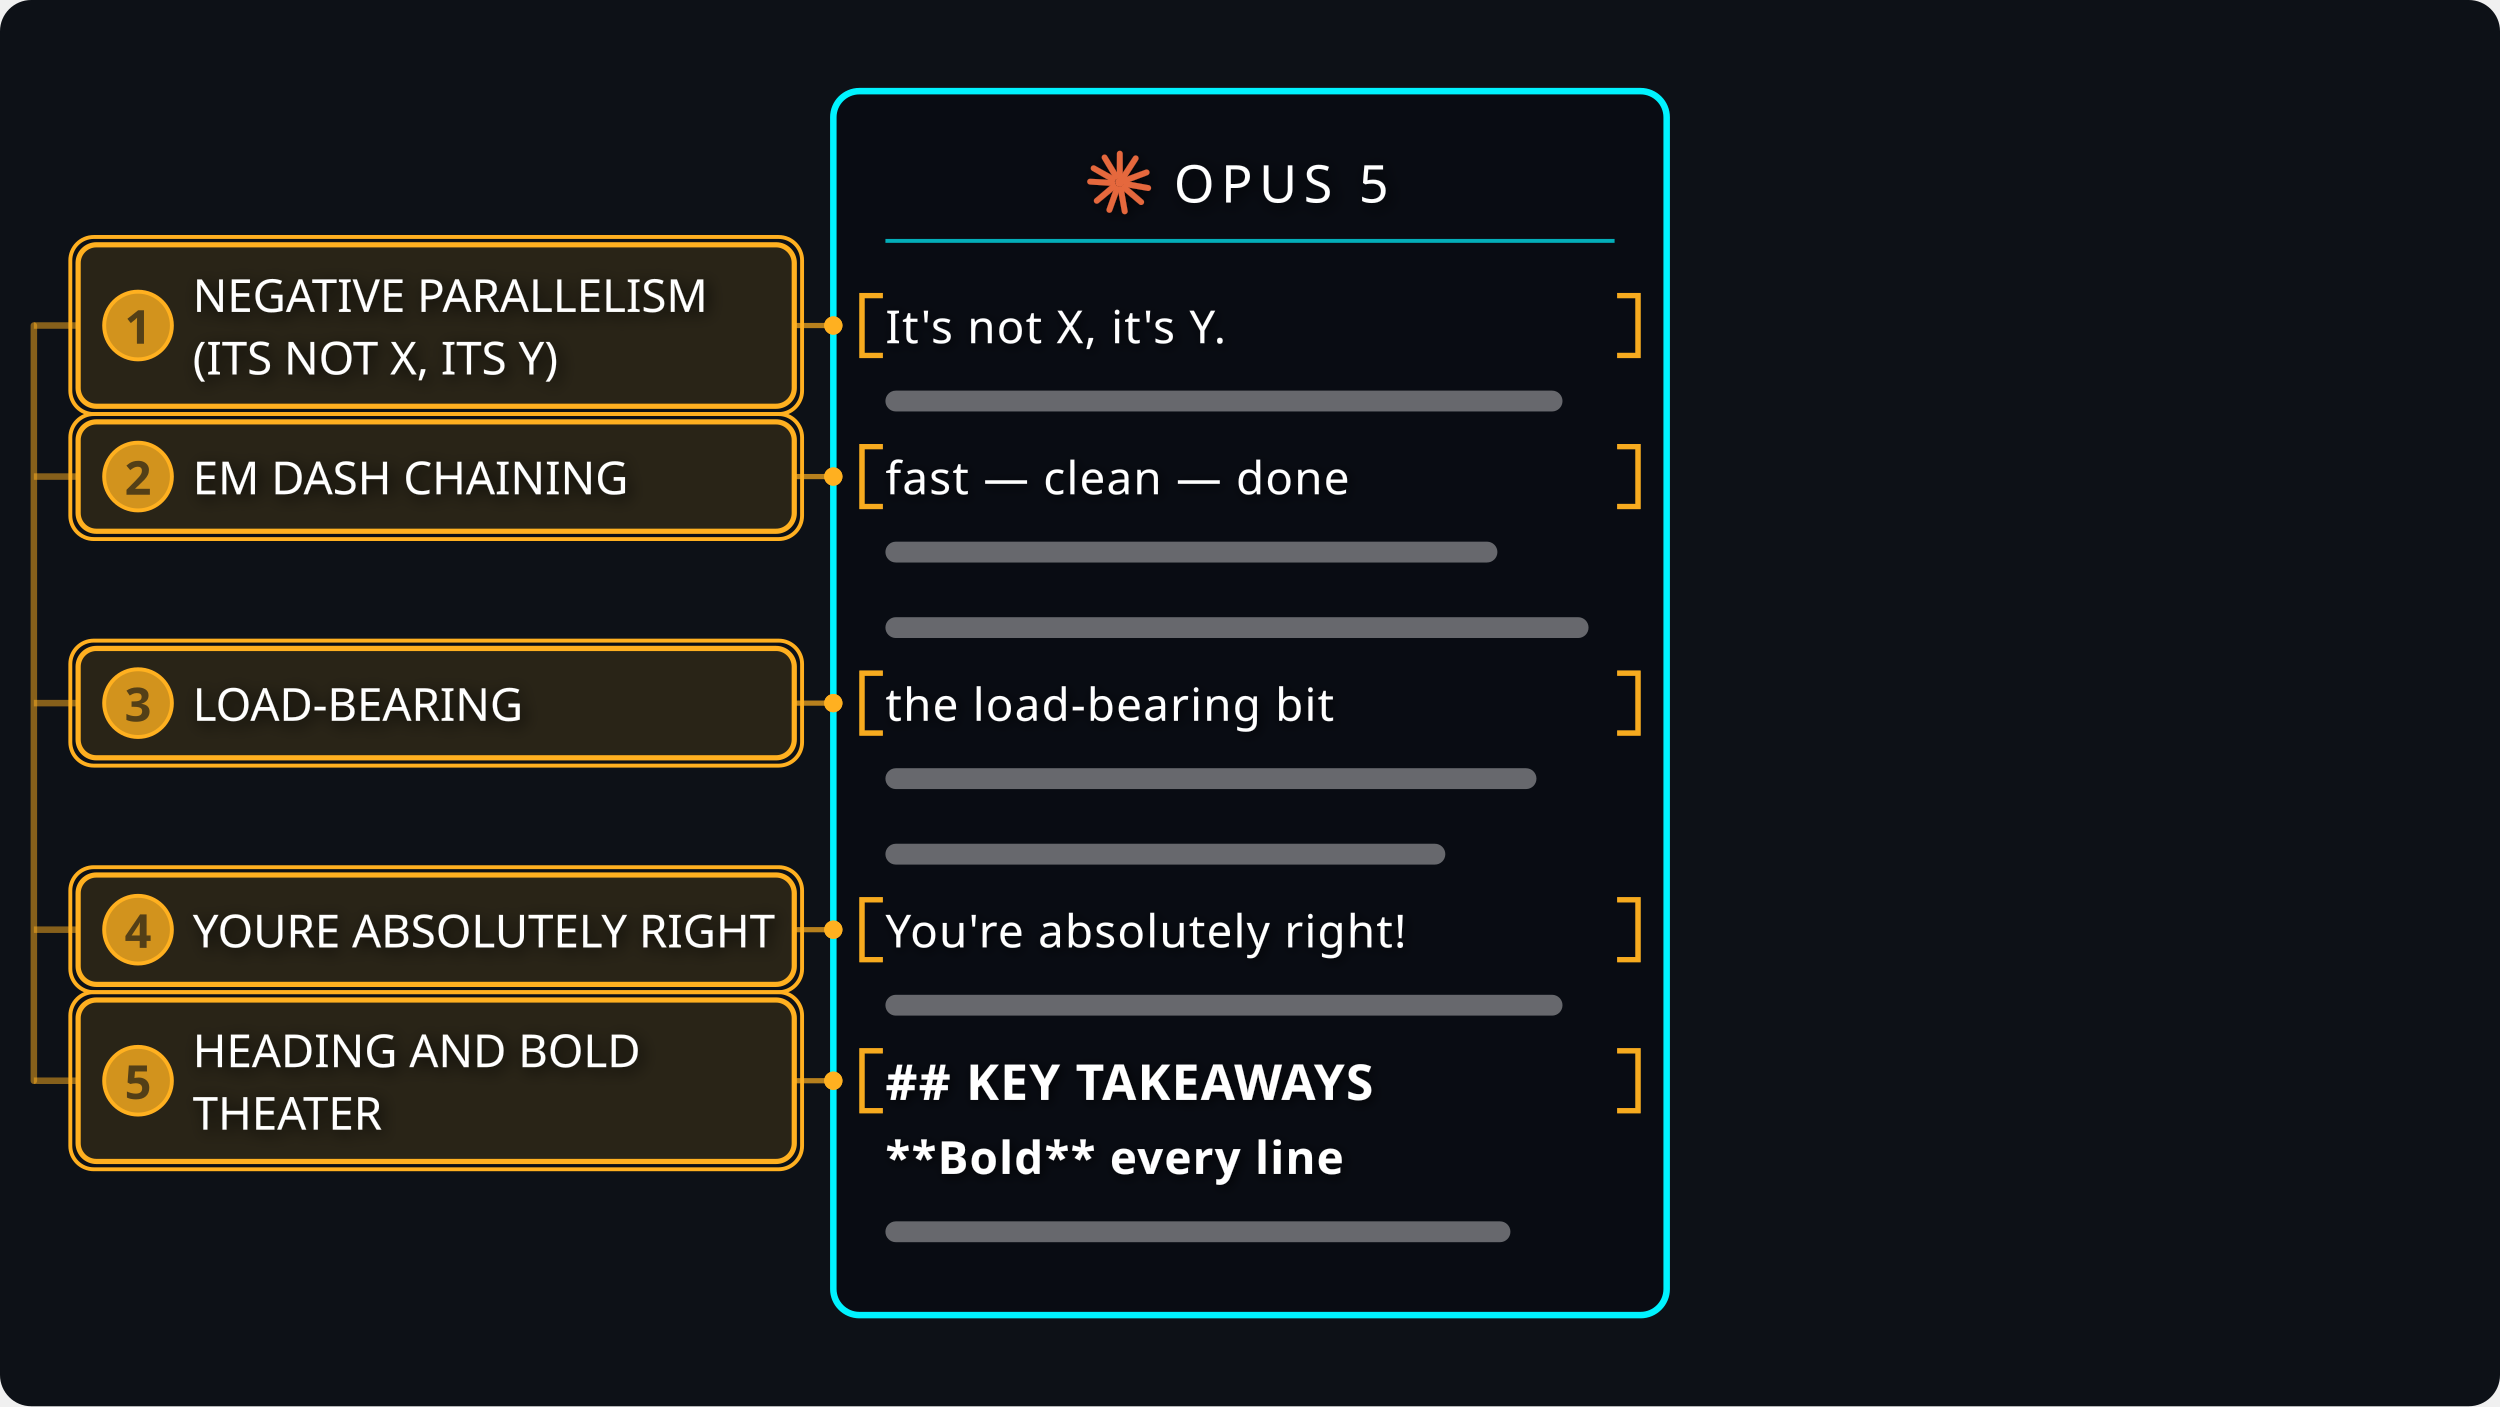
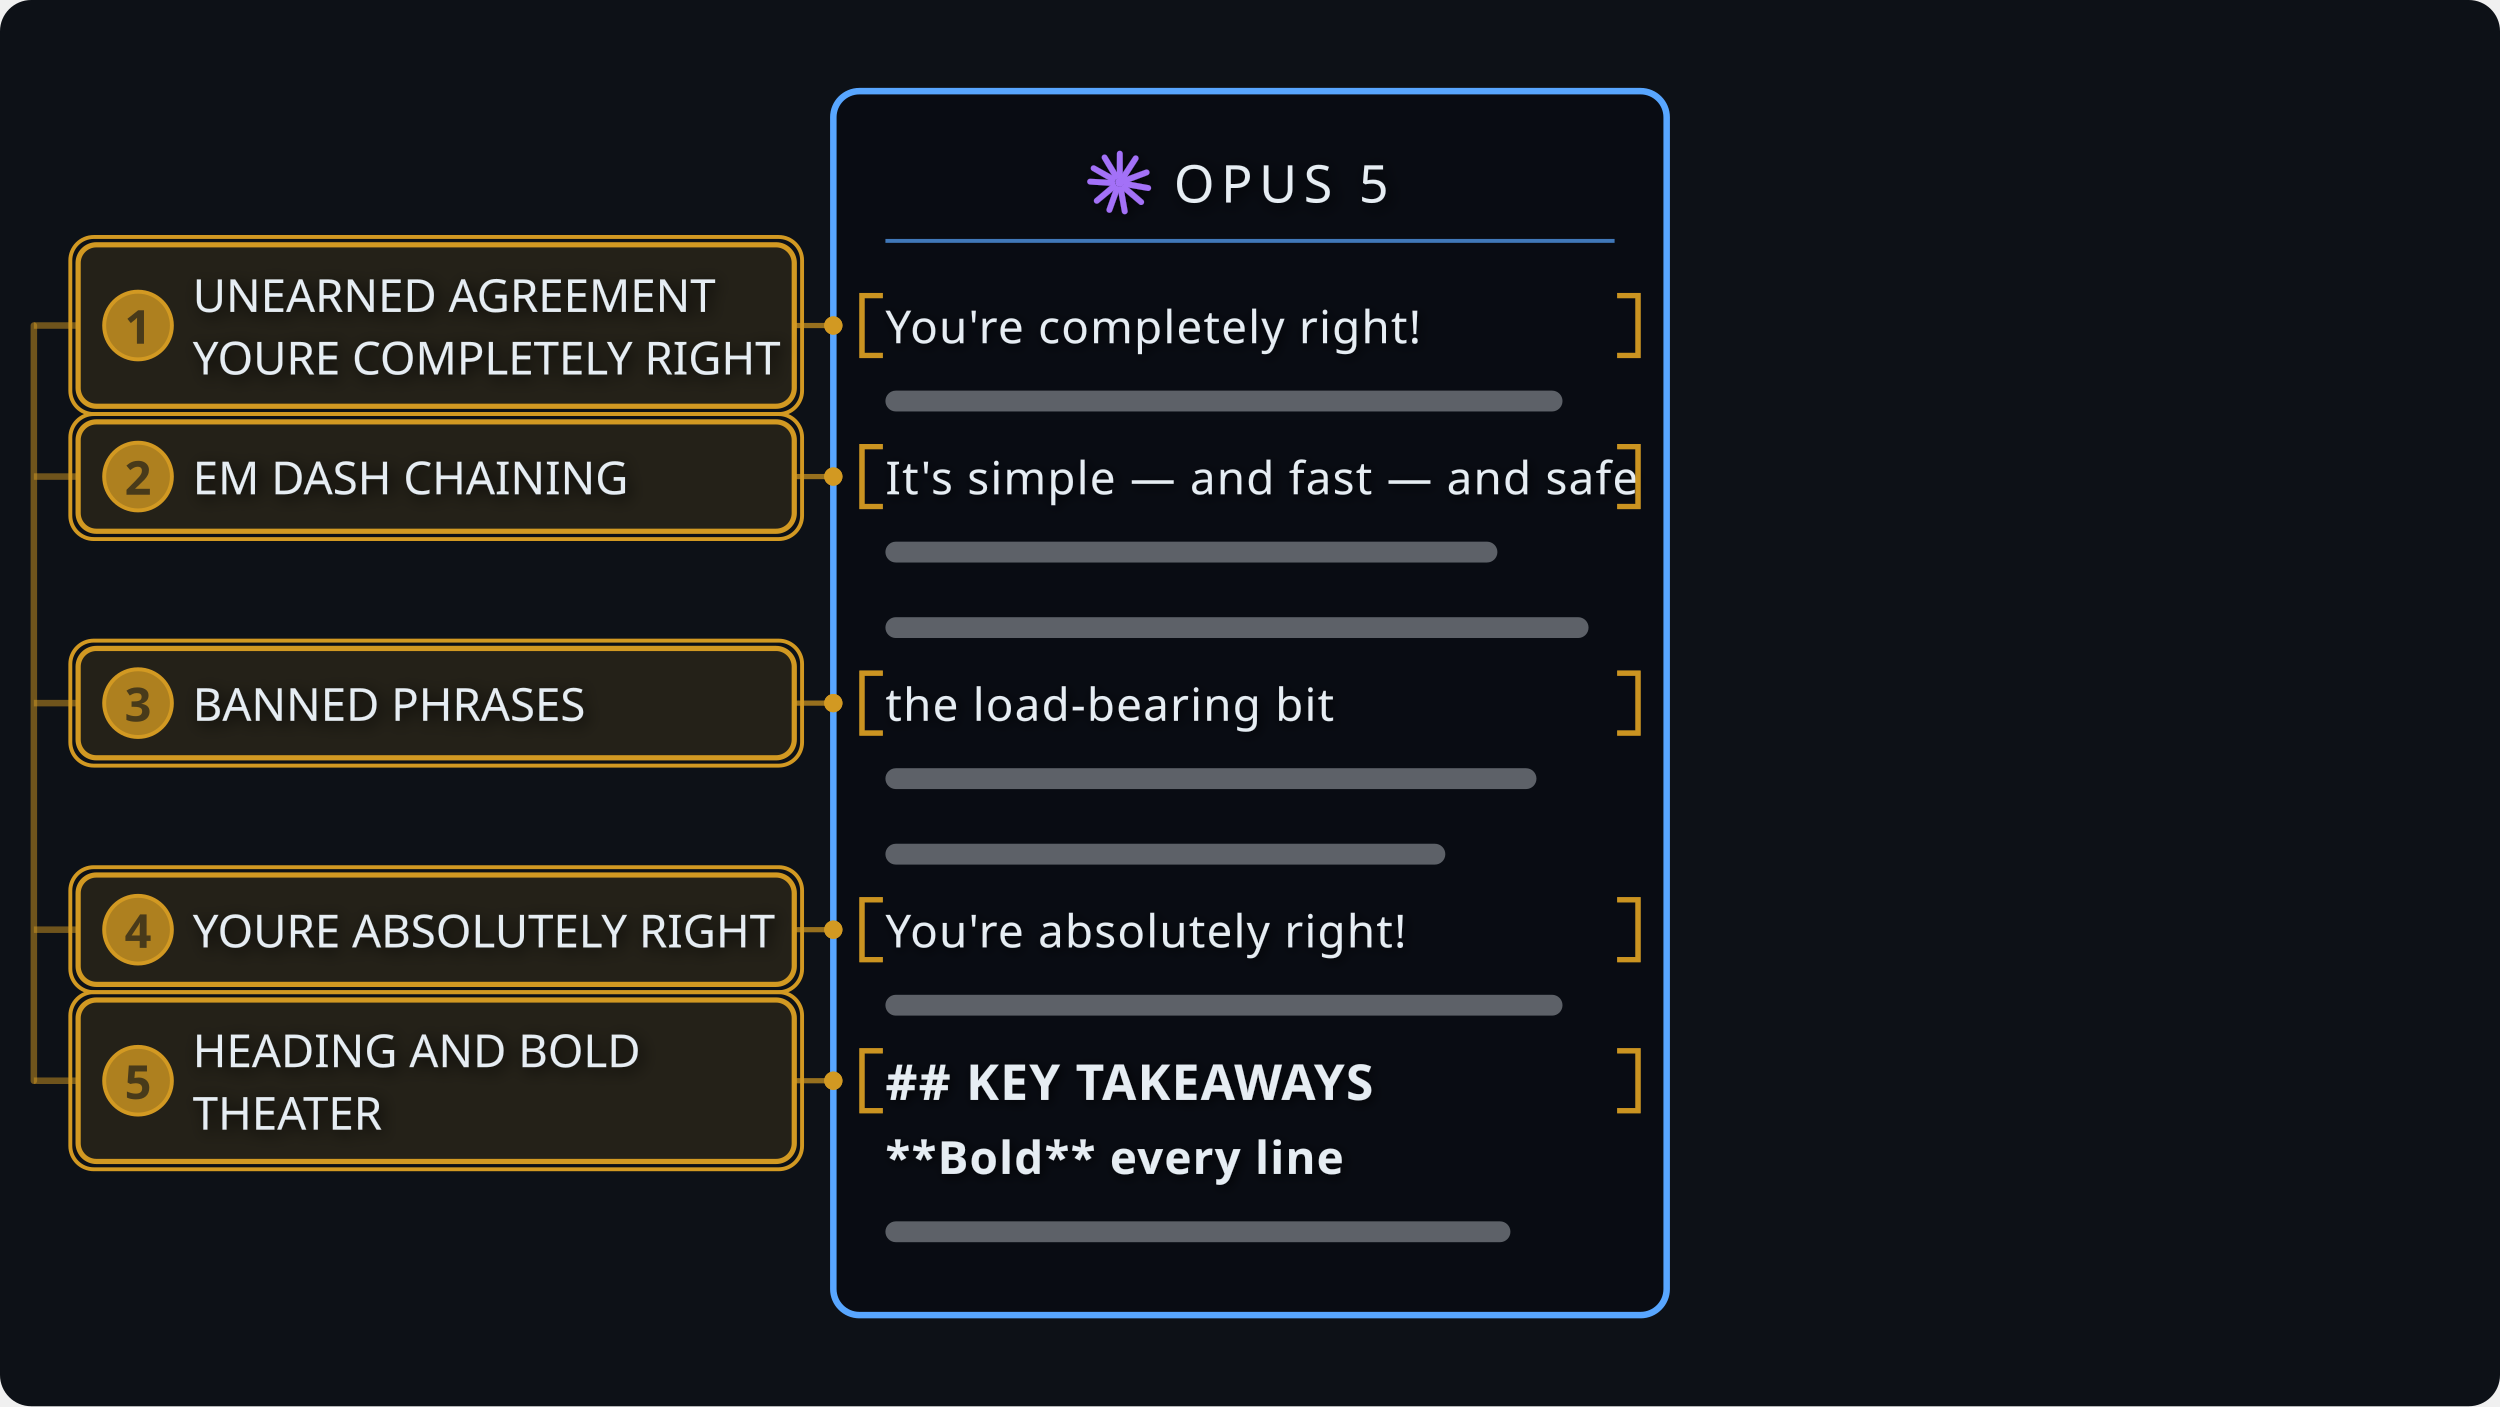
<svg xmlns="http://www.w3.org/2000/svg" viewBox="0 0 1920 1080" width="1920" height="1080">
  <style>
    .f { font-family:'Play','Trebuchet MS','Segoe UI',system-ui,sans-serif; }
    .sh { filter:drop-shadow(2px 2px 4px rgba(0,0,0,.8)); }
    .sh2 { filter:drop-shadow(3px 3px 6px rgba(0,0,0,.9)); }
    /* Looping build: one 14s cycle, every delay baked into keyframe offsets */
    @keyframes kcard { 0%,1.071% { opacity:0; animation-timing-function:cubic-bezier(.33,1,.68,1); } 7.143%,100% { opacity:1; } }

    /* body rows fade in, staggered 900+75k ms */
    @keyframes kb1 { 0%,6.429% { opacity:0; } 8.714%,100% { opacity:1; } }
    @keyframes kb2 { 0%,6.964% { opacity:0; } 9.25%,100% { opacity:1; } }
    @keyframes kb3 { 0%,7.5% { opacity:0; } 9.786%,100% { opacity:1; } }
    @keyframes kb4 { 0%,8.036% { opacity:0; } 10.321%,100% { opacity:1; } }
    @keyframes kb5 { 0%,8.571% { opacity:0; } 10.857%,100% { opacity:1; } }
    @keyframes kb6 { 0%,9.107% { opacity:0; } 11.393%,100% { opacity:1; } }
    @keyframes kb7 { 0%,9.643% { opacity:0; } 11.929%,100% { opacity:1; } }
    @keyframes kb8 { 0%,10.179% { opacity:0; } 12.464%,100% { opacity:1; } }
    @keyframes kb9 { 0%,10.714% { opacity:0; } 13%,100% { opacity:1; } }
    @keyframes kb10 { 0%,11.25% { opacity:0; } 13.536%,100% { opacity:1; } }
    @keyframes kb11 { 0%,11.786% { opacity:0; } 14.071%,100% { opacity:1; } }
    @keyframes kb12 { 0%,12.321% { opacity:0; } 14.607%,100% { opacity:1; } }
    @keyframes kb13 { 0%,12.857% { opacity:0; } 15.143%,100% { opacity:1; } }

    /* tic lines turn amber at each pin */
-     @keyframes ka1 { 0%,19% { fill:#ffffff; } 21.143%,100% { fill:#FFB020; } }
-     @keyframes ka2 { 0%,25.786% { fill:#ffffff; } 27.929%,100% { fill:#FFB020; } }
-     @keyframes ka3 { 0%,32.571% { fill:#ffffff; } 34.714%,100% { fill:#FFB020; } }
-     @keyframes ka4 { 0%,39.357% { fill:#ffffff; } 41.5%,100% { fill:#FFB020; } }
-     @keyframes ka5 { 0%,46.143% { fill:#ffffff; } 48.286%,100% { fill:#FFB020; } }
+     @keyframes ka1 { 0%,19% { fill:#e6edf3; } 21.143%,100% { fill:#d29922; } }
+     @keyframes ka2 { 0%,25.786% { fill:#e6edf3; } 27.929%,100% { fill:#d29922; } }
+     @keyframes ka3 { 0%,32.571% { fill:#e6edf3; } 34.714%,100% { fill:#d29922; } }
+     @keyframes ka4 { 0%,39.357% { fill:#e6edf3; } 41.5%,100% { fill:#d29922; } }
+     @keyframes ka5 { 0%,46.143% { fill:#e6edf3; } 48.286%,100% { fill:#d29922; } }

    /* rank rail grows stepwise; stubs fade with each tag */
    @keyframes krail { 0%,23.929% { transform:scaleY(.001); } 24.643%,30.714% { transform:scaleY(.2); } 31.429%,37.5% { transform:scaleY(.5); } 38.214%,44.286% { transform:scaleY(.8); } 45%,100% { transform:scaleY(1); } }
    @keyframes ks1 { 0%,17.143% { opacity:0; } 19%,100% { opacity:1; } }
    @keyframes ks2 { 0%,23.929% { opacity:0; } 25.786%,100% { opacity:1; } }
    @keyframes ks3 { 0%,30.714% { opacity:0; } 32.571%,100% { opacity:1; } }
    @keyframes ks4 { 0%,37.5% { opacity:0; } 39.357%,100% { opacity:1; } }
    @keyframes ks5 { 0%,44.286% { opacity:0; } 46.143%,100% { opacity:1; } }

    /* tags slide in from the rail */
    @keyframes kx1 { 0%,17.143% { transform:translateX(-26px); animation-timing-function:cubic-bezier(.33,1,.68,1); } 21.429%,100% { transform:translateX(0); } }
    @keyframes kx2 { 0%,23.929% { transform:translateX(-26px); animation-timing-function:cubic-bezier(.33,1,.68,1); } 28.214%,100% { transform:translateX(0); } }
    @keyframes kx3 { 0%,30.714% { transform:translateX(-26px); animation-timing-function:cubic-bezier(.33,1,.68,1); } 35%,100% { transform:translateX(0); } }
    @keyframes kx4 { 0%,37.5% { transform:translateX(-26px); animation-timing-function:cubic-bezier(.33,1,.68,1); } 41.786%,100% { transform:translateX(0); } }
    @keyframes kx5 { 0%,44.286% { transform:translateX(-26px); animation-timing-function:cubic-bezier(.33,1,.68,1); } 48.571%,100% { transform:translateX(0); } }

    /* connector edges grow to the pinned line, end dots land */
    @keyframes ke1 { 0%,19% { transform:scaleX(.001); animation-timing-function:cubic-bezier(.33,1,.68,1); } 21.143%,100% { transform:scaleX(1); } }
    @keyframes ke2 { 0%,25.786% { transform:scaleX(.001); animation-timing-function:cubic-bezier(.33,1,.68,1); } 27.929%,100% { transform:scaleX(1); } }
    @keyframes ke3 { 0%,32.571% { transform:scaleX(.001); animation-timing-function:cubic-bezier(.33,1,.68,1); } 34.714%,100% { transform:scaleX(1); } }
    @keyframes ke4 { 0%,39.357% { transform:scaleX(.001); animation-timing-function:cubic-bezier(.33,1,.68,1); } 41.5%,100% { transform:scaleX(1); } }
    @keyframes ke5 { 0%,46.143% { transform:scaleX(.001); animation-timing-function:cubic-bezier(.33,1,.68,1); } 48.286%,100% { transform:scaleX(1); } }
    @keyframes kf1 { 0%,19% { opacity:0; } 19.714%,100% { opacity:1; } }
    @keyframes kf2 { 0%,25.786% { opacity:0; } 26.5%,100% { opacity:1; } }
    @keyframes kf3 { 0%,32.571% { opacity:0; } 33.286%,100% { opacity:1; } }
    @keyframes kf4 { 0%,39.357% { opacity:0; } 40.071%,100% { opacity:1; } }
    @keyframes kf5 { 0%,46.143% { opacity:0; } 46.857%,100% { opacity:1; } }
    @keyframes kd1 { 0%,21% { opacity:0; } 21.857%,100% { opacity:.85; } }
    @keyframes kd2 { 0%,27.786% { opacity:0; } 28.643%,100% { opacity:.85; } }
    @keyframes kd3 { 0%,34.571% { opacity:0; } 35.429%,100% { opacity:.85; } }
    @keyframes kd4 { 0%,41.357% { opacity:0; } 42.214%,100% { opacity:.85; } }
    @keyframes kd5 { 0%,48.143% { opacity:0; } 49%,100% { opacity:.85; } }

    /* brackets around pinned lines */
    @keyframes kbr1 { 0%,19% { opacity:0; } 21.143%,100% { opacity:1; } }
    @keyframes kbr2 { 0%,25.786% { opacity:0; } 27.929%,100% { opacity:1; } }
    @keyframes kbr3 { 0%,32.571% { opacity:0; } 34.714%,100% { opacity:1; } }
    @keyframes kbr4 { 0%,39.357% { opacity:0; } 41.5%,100% { opacity:1; } }
    @keyframes kbr5 { 0%,46.143% { opacity:0; } 48.286%,100% { opacity:1; } }

    /* end-state pulses travel down the ranks: two pulses per cycle, then restart */
    @keyframes kA1 { 0%,50% { opacity:0; animation-timing-function:ease-in-out; } 58.571% { opacity:.4; animation-timing-function:ease-in-out; } 67.143% { opacity:0; animation-timing-function:ease-in-out; } 75.714% { opacity:.4; animation-timing-function:ease-in-out; } 84.286%,100% { opacity:0; } }
    @keyframes kA2 { 0%,53.086% { opacity:0; animation-timing-function:ease-in-out; } 61.657% { opacity:.4; animation-timing-function:ease-in-out; } 70.229% { opacity:0; animation-timing-function:ease-in-out; } 78.8% { opacity:.4; animation-timing-function:ease-in-out; } 87.371%,100% { opacity:0; } }
    @keyframes kA3 { 0%,56.171% { opacity:0; animation-timing-function:ease-in-out; } 64.743% { opacity:.4; animation-timing-function:ease-in-out; } 73.314% { opacity:0; animation-timing-function:ease-in-out; } 81.886% { opacity:.4; animation-timing-function:ease-in-out; } 90.457%,100% { opacity:0; } }
    @keyframes kA4 { 0%,59.257% { opacity:0; animation-timing-function:ease-in-out; } 67.829% { opacity:.4; animation-timing-function:ease-in-out; } 76.4% { opacity:0; animation-timing-function:ease-in-out; } 84.971% { opacity:.4; animation-timing-function:ease-in-out; } 93.543%,100% { opacity:0; } }
    @keyframes kA5 { 0%,62.343% { opacity:0; animation-timing-function:ease-in-out; } 70.914% { opacity:.4; animation-timing-function:ease-in-out; } 79.486% { opacity:0; animation-timing-function:ease-in-out; } 88.057% { opacity:.4; animation-timing-function:ease-in-out; } 96.629%,100% { opacity:0; } }
    @keyframes kB1 { 0%,50% { opacity:0; animation-timing-function:ease-in-out; } 58.571% { opacity:1; animation-timing-function:ease-in-out; } 67.143% { opacity:0; animation-timing-function:ease-in-out; } 75.714% { opacity:1; animation-timing-function:ease-in-out; } 84.286%,100% { opacity:0; } }
    @keyframes kB2 { 0%,53.086% { opacity:0; animation-timing-function:ease-in-out; } 61.657% { opacity:1; animation-timing-function:ease-in-out; } 70.229% { opacity:0; animation-timing-function:ease-in-out; } 78.8% { opacity:1; animation-timing-function:ease-in-out; } 87.371%,100% { opacity:0; } }
    @keyframes kB3 { 0%,56.171% { opacity:0; animation-timing-function:ease-in-out; } 64.743% { opacity:1; animation-timing-function:ease-in-out; } 73.314% { opacity:0; animation-timing-function:ease-in-out; } 81.886% { opacity:1; animation-timing-function:ease-in-out; } 90.457%,100% { opacity:0; } }
    @keyframes kB4 { 0%,59.257% { opacity:0; animation-timing-function:ease-in-out; } 67.829% { opacity:1; animation-timing-function:ease-in-out; } 76.4% { opacity:0; animation-timing-function:ease-in-out; } 84.971% { opacity:1; animation-timing-function:ease-in-out; } 93.543%,100% { opacity:0; } }
    @keyframes kB5 { 0%,62.343% { opacity:0; animation-timing-function:ease-in-out; } 70.914% { opacity:1; animation-timing-function:ease-in-out; } 79.486% { opacity:0; animation-timing-function:ease-in-out; } 88.057% { opacity:1; animation-timing-function:ease-in-out; } 96.629%,100% { opacity:0; } }
    @keyframes kC1 { 0%,50% { opacity:0; animation-timing-function:ease-in-out; } 58.571% { opacity:.5; animation-timing-function:ease-in-out; } 67.143% { opacity:0; animation-timing-function:ease-in-out; } 75.714% { opacity:.5; animation-timing-function:ease-in-out; } 84.286%,100% { opacity:0; } }
    @keyframes kC2 { 0%,53.086% { opacity:0; animation-timing-function:ease-in-out; } 61.657% { opacity:.5; animation-timing-function:ease-in-out; } 70.229% { opacity:0; animation-timing-function:ease-in-out; } 78.8% { opacity:.5; animation-timing-function:ease-in-out; } 87.371%,100% { opacity:0; } }
    @keyframes kC3 { 0%,56.171% { opacity:0; animation-timing-function:ease-in-out; } 64.743% { opacity:.5; animation-timing-function:ease-in-out; } 73.314% { opacity:0; animation-timing-function:ease-in-out; } 81.886% { opacity:.5; animation-timing-function:ease-in-out; } 90.457%,100% { opacity:0; } }
    @keyframes kC4 { 0%,59.257% { opacity:0; animation-timing-function:ease-in-out; } 67.829% { opacity:.5; animation-timing-function:ease-in-out; } 76.4% { opacity:0; animation-timing-function:ease-in-out; } 84.971% { opacity:.5; animation-timing-function:ease-in-out; } 93.543%,100% { opacity:0; } }
    @keyframes kC5 { 0%,62.343% { opacity:0; animation-timing-function:ease-in-out; } 70.914% { opacity:.5; animation-timing-function:ease-in-out; } 79.486% { opacity:0; animation-timing-function:ease-in-out; } 88.057% { opacity:.5; animation-timing-function:ease-in-out; } 96.629%,100% { opacity:0; } }
    @keyframes kD1 { 0%,50% { opacity:0; animation-timing-function:ease-in-out; } 58.571% { opacity:.15; animation-timing-function:ease-in-out; } 67.143% { opacity:0; animation-timing-function:ease-in-out; } 75.714% { opacity:.15; animation-timing-function:ease-in-out; } 84.286%,100% { opacity:0; } }
    @keyframes kD2 { 0%,53.086% { opacity:0; animation-timing-function:ease-in-out; } 61.657% { opacity:.15; animation-timing-function:ease-in-out; } 70.229% { opacity:0; animation-timing-function:ease-in-out; } 78.8% { opacity:.15; animation-timing-function:ease-in-out; } 87.371%,100% { opacity:0; } }
    @keyframes kD3 { 0%,56.171% { opacity:0; animation-timing-function:ease-in-out; } 64.743% { opacity:.15; animation-timing-function:ease-in-out; } 73.314% { opacity:0; animation-timing-function:ease-in-out; } 81.886% { opacity:.15; animation-timing-function:ease-in-out; } 90.457%,100% { opacity:0; } }
    @keyframes kD4 { 0%,59.257% { opacity:0; animation-timing-function:ease-in-out; } 67.829% { opacity:.15; animation-timing-function:ease-in-out; } 76.4% { opacity:0; animation-timing-function:ease-in-out; } 84.971% { opacity:.15; animation-timing-function:ease-in-out; } 93.543%,100% { opacity:0; } }
    @keyframes kD5 { 0%,62.343% { opacity:0; animation-timing-function:ease-in-out; } 70.914% { opacity:.15; animation-timing-function:ease-in-out; } 79.486% { opacity:0; animation-timing-function:ease-in-out; } 88.057% { opacity:.15; animation-timing-function:ease-in-out; } 96.629%,100% { opacity:0; } }
  </style>
  <rect width="1920" height="1080" rx="24" fill="#0d1117" />
  <g style="animation:kcard 14s linear infinite">
-     <rect x="640" y="70" width="640" height="940" rx="20" fill="rgba(8,12,18,0.80)" stroke="#00F3FF" stroke-width="5" />
-     <line x1="680" y1="185" x2="1240" y2="185" stroke="rgba(0,243,255,0.7)" stroke-width="3" />
-     <g stroke="#E5683C" stroke-width="4.5" stroke-linecap="round" class="sh">
+     <rect x="640" y="70" width="640" height="940" rx="20" fill="rgba(8,12,18,0.80)" stroke="#58a6ff" stroke-width="5" />
+     <line x1="680" y1="185" x2="1240" y2="185" stroke="rgba(88,166,255,0.7)" stroke-width="3" />
+     <g stroke="#a371f7" stroke-width="4.5" stroke-linecap="round" class="sh">
      <line x1="860" y1="135" x2="860" y2="118" />
      <line x1="862.9" y1="135.9" x2="872.2" y2="121.6" />
      <line x1="864.7" y1="138.4" x2="880.6" y2="132.4" />
      <line x1="864.9" y1="141.4" x2="881.8" y2="144.4" />
      <line x1="863.4" y1="144.1" x2="876.4" y2="155.2" />
      <line x1="860.8" y1="145.4" x2="863.8" y2="162.3" />
      <line x1="857.8" y1="145.1" x2="852" y2="161.2" />
      <line x1="855.4" y1="143.2" x2="842.3" y2="154.2" />
      <line x1="854.2" y1="140.5" x2="837.2" y2="139.5" />
      <line x1="854.7" y1="137.6" x2="839.9" y2="129.2" />
      <line x1="857.1" y1="135.5" x2="848.3" y2="120.9" />
-       <circle cx="860" cy="140" r="3.5" fill="#E5683C" stroke="none" />
-     </g>
-     <text x="984" y="140" class="f sh2" font-size="40" letter-spacing="5" fill="#FFFFFF" text-anchor="middle" dominant-baseline="central">OPUS 5</text>
-   </g>
-   <text x="680" y="250" class="f sh" font-size="35" letter-spacing="1" fill="#ffffff" dominant-baseline="central" style="animation:kb1 14s linear infinite,ka1 14s linear infinite">It's not X, it's Y.</text>
-   <rect x="680" y="300" width="520" height="16" rx="8" fill="rgba(255,255,255,0.38)" style="animation:kb2 14s linear infinite" />
-   <text x="680" y="366" class="f sh" font-size="35" letter-spacing="1" fill="#ffffff" dominant-baseline="central" style="animation:kb3 14s linear infinite,ka2 14s linear infinite">fast — clean — done</text>
-   <rect x="680" y="416" width="470" height="16" rx="8" fill="rgba(255,255,255,0.38)" style="animation:kb4 14s linear infinite" />
-   <rect x="680" y="474" width="540" height="16" rx="8" fill="rgba(255,255,255,0.38)" style="animation:kb5 14s linear infinite" />
-   <text x="680" y="540" class="f sh" font-size="35" letter-spacing="1" fill="#ffffff" dominant-baseline="central" style="animation:kb6 14s linear infinite,ka3 14s linear infinite">the load-bearing bit</text>
-   <rect x="680" y="590" width="500" height="16" rx="8" fill="rgba(255,255,255,0.38)" style="animation:kb7 14s linear infinite" />
-   <rect x="680" y="648" width="430" height="16" rx="8" fill="rgba(255,255,255,0.38)" style="animation:kb8 14s linear infinite" />
-   <text x="680" y="714" class="f sh" font-size="35" letter-spacing="1" fill="#ffffff" dominant-baseline="central" style="animation:kb9 14s linear infinite,ka4 14s linear infinite">You're absolutely right!</text>
-   <rect x="680" y="764" width="520" height="16" rx="8" fill="rgba(255,255,255,0.38)" style="animation:kb10 14s linear infinite" />
-   <text x="680" y="830" class="f sh" font-size="38" font-weight="700" letter-spacing="1" fill="#ffffff" dominant-baseline="central" style="animation:kb11 14s linear infinite,ka5 14s linear infinite">## KEY TAKEAWAYS</text>
-   <text x="680" y="888" class="f sh" font-size="35" font-weight="700" letter-spacing="1" fill="#ffffff" dominant-baseline="central" style="animation:kb12 14s linear infinite">**Bold** every line</text>
-   <rect x="680" y="938" width="480" height="16" rx="8" fill="rgba(255,255,255,0.38)" style="animation:kb13 14s linear infinite" />
-   <line x1="26" y1="250" x2="26" y2="830" stroke="rgba(255,176,32,0.5)" stroke-width="5" stroke-linecap="round" style="transform-box:fill-box;transform-origin:center top;animation:krail 14s linear infinite,ks1 14s linear infinite" />
-   <line x1="26" y1="250" x2="60" y2="250" stroke="rgba(255,176,32,0.5)" stroke-width="5" style="animation:ks1 14s linear infinite" />
-   <line x1="26" y1="366" x2="60" y2="366" stroke="rgba(255,176,32,0.5)" stroke-width="5" style="animation:ks2 14s linear infinite" />
-   <line x1="26" y1="540" x2="60" y2="540" stroke="rgba(255,176,32,0.5)" stroke-width="5" style="animation:ks3 14s linear infinite" />
-   <line x1="26" y1="714" x2="60" y2="714" stroke="rgba(255,176,32,0.5)" stroke-width="5" style="animation:ks4 14s linear infinite" />
-   <line x1="26" y1="830" x2="60" y2="830" stroke="rgba(255,176,32,0.5)" stroke-width="5" style="animation:ks5 14s linear infinite" />
-   <rect x="610" y="248" width="30" height="4" fill="rgba(255,176,32,0.7)" style="transform-box:fill-box;transform-origin:left center;animation:ke1 14s linear infinite,kf1 14s linear infinite" />
-   <rect x="610" y="364" width="30" height="4" fill="rgba(255,176,32,0.7)" style="transform-box:fill-box;transform-origin:left center;animation:ke2 14s linear infinite,kf2 14s linear infinite" />
-   <rect x="610" y="538" width="30" height="4" fill="rgba(255,176,32,0.7)" style="transform-box:fill-box;transform-origin:left center;animation:ke3 14s linear infinite,kf3 14s linear infinite" />
-   <rect x="610" y="712" width="30" height="4" fill="rgba(255,176,32,0.7)" style="transform-box:fill-box;transform-origin:left center;animation:ke4 14s linear infinite,kf4 14s linear infinite" />
-   <rect x="610" y="828" width="30" height="4" fill="rgba(255,176,32,0.7)" style="transform-box:fill-box;transform-origin:left center;animation:ke5 14s linear infinite,kf5 14s linear infinite" />
-   <circle cx="640" cy="250" r="7" fill="#FFB020" style="animation:kd1 14s linear infinite" />
-   <circle cx="640" cy="366" r="7" fill="#FFB020" style="animation:kd2 14s linear infinite" />
-   <circle cx="640" cy="540" r="7" fill="#FFB020" style="animation:kd3 14s linear infinite" />
-   <circle cx="640" cy="714" r="7" fill="#FFB020" style="animation:kd4 14s linear infinite" />
-   <circle cx="640" cy="830" r="7" fill="#FFB020" style="animation:kd5 14s linear infinite" />
-   <g fill="none" stroke="rgba(255,176,32,0.65)" stroke-width="4">
+       <circle cx="860" cy="140" r="3.5" fill="#a371f7" stroke="none" />
+     </g>
+     <text x="984" y="140" class="f sh2" font-size="40" letter-spacing="5" fill="#e6edf3" text-anchor="middle" dominant-baseline="central">OPUS 5</text>
+   </g>
+   <text x="680" y="250" class="f sh" font-size="35" letter-spacing="1" fill="#e6edf3" dominant-baseline="central" style="animation:kb1 14s linear infinite,ka1 14s linear infinite">You're completely right!</text>
+   <rect x="680" y="300" width="520" height="16" rx="8" fill="rgba(230,237,243,0.38)" style="animation:kb2 14s linear infinite" />
+   <text x="680" y="366" class="f sh" font-size="35" letter-spacing="1" fill="#e6edf3" dominant-baseline="central" style="animation:kb3 14s linear infinite,ka2 14s linear infinite">It's simple — and fast — and safe</text>
+   <rect x="680" y="416" width="470" height="16" rx="8" fill="rgba(230,237,243,0.38)" style="animation:kb4 14s linear infinite" />
+   <rect x="680" y="474" width="540" height="16" rx="8" fill="rgba(230,237,243,0.38)" style="animation:kb5 14s linear infinite" />
+   <text x="680" y="540" class="f sh" font-size="35" letter-spacing="1" fill="#e6edf3" dominant-baseline="central" style="animation:kb6 14s linear infinite,ka3 14s linear infinite">the load-bearing bit</text>
+   <rect x="680" y="590" width="500" height="16" rx="8" fill="rgba(230,237,243,0.38)" style="animation:kb7 14s linear infinite" />
+   <rect x="680" y="648" width="430" height="16" rx="8" fill="rgba(230,237,243,0.38)" style="animation:kb8 14s linear infinite" />
+   <text x="680" y="714" class="f sh" font-size="35" letter-spacing="1" fill="#e6edf3" dominant-baseline="central" style="animation:kb9 14s linear infinite,ka4 14s linear infinite">You're absolutely right!</text>
+   <rect x="680" y="764" width="520" height="16" rx="8" fill="rgba(230,237,243,0.38)" style="animation:kb10 14s linear infinite" />
+   <text x="680" y="830" class="f sh" font-size="38" font-weight="700" letter-spacing="1" fill="#e6edf3" dominant-baseline="central" style="animation:kb11 14s linear infinite,ka5 14s linear infinite">## KEY TAKEAWAYS</text>
+   <text x="680" y="888" class="f sh" font-size="35" font-weight="700" letter-spacing="1" fill="#e6edf3" dominant-baseline="central" style="animation:kb12 14s linear infinite">**Bold** every line</text>
+   <rect x="680" y="938" width="480" height="16" rx="8" fill="rgba(230,237,243,0.38)" style="animation:kb13 14s linear infinite" />
+   <line x1="26" y1="250" x2="26" y2="830" stroke="rgba(210,153,34,0.5)" stroke-width="5" stroke-linecap="round" style="transform-box:fill-box;transform-origin:center top;animation:krail 14s linear infinite,ks1 14s linear infinite" />
+   <line x1="26" y1="250" x2="60" y2="250" stroke="rgba(210,153,34,0.5)" stroke-width="5" style="animation:ks1 14s linear infinite" />
+   <line x1="26" y1="366" x2="60" y2="366" stroke="rgba(210,153,34,0.5)" stroke-width="5" style="animation:ks2 14s linear infinite" />
+   <line x1="26" y1="540" x2="60" y2="540" stroke="rgba(210,153,34,0.5)" stroke-width="5" style="animation:ks3 14s linear infinite" />
+   <line x1="26" y1="714" x2="60" y2="714" stroke="rgba(210,153,34,0.5)" stroke-width="5" style="animation:ks4 14s linear infinite" />
+   <line x1="26" y1="830" x2="60" y2="830" stroke="rgba(210,153,34,0.5)" stroke-width="5" style="animation:ks5 14s linear infinite" />
+   <rect x="610" y="248" width="30" height="4" fill="rgba(210,153,34,0.7)" style="transform-box:fill-box;transform-origin:left center;animation:ke1 14s linear infinite,kf1 14s linear infinite" />
+   <rect x="610" y="364" width="30" height="4" fill="rgba(210,153,34,0.7)" style="transform-box:fill-box;transform-origin:left center;animation:ke2 14s linear infinite,kf2 14s linear infinite" />
+   <rect x="610" y="538" width="30" height="4" fill="rgba(210,153,34,0.7)" style="transform-box:fill-box;transform-origin:left center;animation:ke3 14s linear infinite,kf3 14s linear infinite" />
+   <rect x="610" y="712" width="30" height="4" fill="rgba(210,153,34,0.7)" style="transform-box:fill-box;transform-origin:left center;animation:ke4 14s linear infinite,kf4 14s linear infinite" />
+   <rect x="610" y="828" width="30" height="4" fill="rgba(210,153,34,0.7)" style="transform-box:fill-box;transform-origin:left center;animation:ke5 14s linear infinite,kf5 14s linear infinite" />
+   <circle cx="640" cy="250" r="7" fill="#d29922" style="animation:kd1 14s linear infinite" />
+   <circle cx="640" cy="366" r="7" fill="#d29922" style="animation:kd2 14s linear infinite" />
+   <circle cx="640" cy="540" r="7" fill="#d29922" style="animation:kd3 14s linear infinite" />
+   <circle cx="640" cy="714" r="7" fill="#d29922" style="animation:kd4 14s linear infinite" />
+   <circle cx="640" cy="830" r="7" fill="#d29922" style="animation:kd5 14s linear infinite" />
+   <g fill="none" stroke="rgba(210,153,34,0.65)" stroke-width="4">
    <g style="animation:kbr1 14s linear infinite">
      <path d="M 678 227 L 662 227 L 662 273 L 678 273" />
      <path d="M 1242 227 L 1258 227 L 1258 273 L 1242 273" />
    </g>
    <g style="animation:kbr2 14s linear infinite">
      <path d="M 678 343 L 662 343 L 662 389 L 678 389" />
      <path d="M 1242 343 L 1258 343 L 1258 389 L 1242 389" />
    </g>
    <g style="animation:kbr3 14s linear infinite">
      <path d="M 678 517 L 662 517 L 662 563 L 678 563" />
      <path d="M 1242 517 L 1258 517 L 1258 563 L 1242 563" />
    </g>
    <g style="animation:kbr4 14s linear infinite">
      <path d="M 678 691 L 662 691 L 662 737 L 678 737" />
      <path d="M 1242 691 L 1258 691 L 1258 737 L 1242 737" />
    </g>
    <g style="animation:kbr5 14s linear infinite">
      <path d="M 678 807 L 662 807 L 662 853 L 678 853" />
      <path d="M 1242 807 L 1258 807 L 1258 853 L 1242 853" />
    </g>
  </g>
  <g style="animation:ks1 14s linear infinite,kx1 14s linear infinite">
-     <rect x="60" y="188" width="550" height="124" rx="14" fill="rgba(255,176,32,0.12)" stroke="#FFB020" stroke-width="4" />
-     <circle cx="106" cy="250" r="26" fill="rgba(255,176,32,0.7)" stroke="#FFB020" stroke-width="3" />
-     <text x="106" y="250" class="f" font-size="36" font-weight="700" fill="#0A0E14" text-anchor="middle" dominant-baseline="central">1</text>
-     <text x="148" y="226" class="f sh2" font-size="35" fill="#FFFFFF" dominant-baseline="central">NEGATIVE PARALLELISM</text>
-     <text x="148" y="274" class="f sh2" font-size="35" fill="#FFFFFF" dominant-baseline="central">(ITS NOT X, ITS Y)</text>
+     <rect x="60" y="188" width="550" height="124" rx="14" fill="rgba(210,153,34,0.12)" stroke="#d29922" stroke-width="4" />
+     <circle cx="106" cy="250" r="26" fill="rgba(210,153,34,0.7)" stroke="#d29922" stroke-width="3" />
+     <text x="106" y="250" class="f" font-size="36" font-weight="700" fill="#0d1117" text-anchor="middle" dominant-baseline="central">1</text>
+     <text x="148" y="226" class="f sh2" font-size="35" fill="#e6edf3" dominant-baseline="central">UNEARNED AGREEMENT</text>
+     <text x="148" y="274" class="f sh2" font-size="35" fill="#e6edf3" dominant-baseline="central">YOURE COMPLETELY RIGHT</text>
  </g>
  <g style="animation:ks2 14s linear infinite,kx2 14s linear infinite">
-     <rect x="60" y="324" width="550" height="84" rx="14" fill="rgba(255,176,32,0.12)" stroke="#FFB020" stroke-width="4" />
-     <circle cx="106" cy="366" r="26" fill="rgba(255,176,32,0.7)" stroke="#FFB020" stroke-width="3" />
-     <text x="106" y="366" class="f" font-size="36" font-weight="700" fill="#0A0E14" text-anchor="middle" dominant-baseline="central">2</text>
-     <text x="148" y="366" class="f sh2" font-size="35" fill="#FFFFFF" dominant-baseline="central">EM DASH CHAINING</text>
+     <rect x="60" y="324" width="550" height="84" rx="14" fill="rgba(210,153,34,0.12)" stroke="#d29922" stroke-width="4" />
+     <circle cx="106" cy="366" r="26" fill="rgba(210,153,34,0.7)" stroke="#d29922" stroke-width="3" />
+     <text x="106" y="366" class="f" font-size="36" font-weight="700" fill="#0d1117" text-anchor="middle" dominant-baseline="central">2</text>
+     <text x="148" y="366" class="f sh2" font-size="35" fill="#e6edf3" dominant-baseline="central">EM DASH CHAINING</text>
  </g>
  <g style="animation:ks3 14s linear infinite,kx3 14s linear infinite">
-     <rect x="60" y="498" width="550" height="84" rx="14" fill="rgba(255,176,32,0.12)" stroke="#FFB020" stroke-width="4" />
-     <circle cx="106" cy="540" r="26" fill="rgba(255,176,32,0.7)" stroke="#FFB020" stroke-width="3" />
-     <text x="106" y="540" class="f" font-size="36" font-weight="700" fill="#0A0E14" text-anchor="middle" dominant-baseline="central">3</text>
-     <text x="148" y="540" class="f sh2" font-size="35" fill="#FFFFFF" dominant-baseline="central">LOAD-BEARING</text>
+     <rect x="60" y="498" width="550" height="84" rx="14" fill="rgba(210,153,34,0.12)" stroke="#d29922" stroke-width="4" />
+     <circle cx="106" cy="540" r="26" fill="rgba(210,153,34,0.7)" stroke="#d29922" stroke-width="3" />
+     <text x="106" y="540" class="f" font-size="36" font-weight="700" fill="#0d1117" text-anchor="middle" dominant-baseline="central">3</text>
+     <text x="148" y="540" class="f sh2" font-size="35" fill="#e6edf3" dominant-baseline="central">BANNED PHRASES</text>
  </g>
  <g style="animation:ks4 14s linear infinite,kx4 14s linear infinite">
-     <rect x="60" y="672" width="550" height="84" rx="14" fill="rgba(255,176,32,0.12)" stroke="#FFB020" stroke-width="4" />
-     <circle cx="106" cy="714" r="26" fill="rgba(255,176,32,0.7)" stroke="#FFB020" stroke-width="3" />
-     <text x="106" y="714" class="f" font-size="36" font-weight="700" fill="#0A0E14" text-anchor="middle" dominant-baseline="central">4</text>
-     <text x="148" y="714" class="f sh2" font-size="35" fill="#FFFFFF" dominant-baseline="central">YOURE ABSOLUTELY RIGHT</text>
+     <rect x="60" y="672" width="550" height="84" rx="14" fill="rgba(210,153,34,0.12)" stroke="#d29922" stroke-width="4" />
+     <circle cx="106" cy="714" r="26" fill="rgba(210,153,34,0.7)" stroke="#d29922" stroke-width="3" />
+     <text x="106" y="714" class="f" font-size="36" font-weight="700" fill="#0d1117" text-anchor="middle" dominant-baseline="central">4</text>
+     <text x="148" y="714" class="f sh2" font-size="35" fill="#e6edf3" dominant-baseline="central">YOURE ABSOLUTELY RIGHT</text>
  </g>
  <g style="animation:ks5 14s linear infinite,kx5 14s linear infinite">
-     <rect x="60" y="768" width="550" height="124" rx="14" fill="rgba(255,176,32,0.12)" stroke="#FFB020" stroke-width="4" />
-     <circle cx="106" cy="830" r="26" fill="rgba(255,176,32,0.7)" stroke="#FFB020" stroke-width="3" />
-     <text x="106" y="830" class="f" font-size="36" font-weight="700" fill="#0A0E14" text-anchor="middle" dominant-baseline="central">5</text>
-     <text x="148" y="806" class="f sh2" font-size="35" fill="#FFFFFF" dominant-baseline="central">HEADING AND BOLD</text>
-     <text x="148" y="854" class="f sh2" font-size="35" fill="#FFFFFF" dominant-baseline="central">THEATER</text>
-   </g>
-   <rect x="54" y="182" width="562" height="136" rx="18" fill="none" stroke="#FFB020" stroke-width="3" style="animation:kA1 14s linear infinite" />
-   <rect x="54" y="318" width="562" height="96" rx="18" fill="none" stroke="#FFB020" stroke-width="3" style="animation:kA2 14s linear infinite" />
-   <rect x="54" y="492" width="562" height="96" rx="18" fill="none" stroke="#FFB020" stroke-width="3" style="animation:kA3 14s linear infinite" />
-   <rect x="54" y="666" width="562" height="96" rx="18" fill="none" stroke="#FFB020" stroke-width="3" style="animation:kA4 14s linear infinite" />
-   <rect x="54" y="762" width="562" height="136" rx="18" fill="none" stroke="#FFB020" stroke-width="3" style="animation:kA5 14s linear infinite" />
-   <circle cx="106" cy="250" r="26" fill="rgba(255,176,32,0.3)" style="animation:kB1 14s linear infinite" />
-   <circle cx="106" cy="366" r="26" fill="rgba(255,176,32,0.3)" style="animation:kB2 14s linear infinite" />
-   <circle cx="106" cy="540" r="26" fill="rgba(255,176,32,0.3)" style="animation:kB3 14s linear infinite" />
-   <circle cx="106" cy="714" r="26" fill="rgba(255,176,32,0.3)" style="animation:kB4 14s linear infinite" />
-   <circle cx="106" cy="830" r="26" fill="rgba(255,176,32,0.3)" style="animation:kB5 14s linear infinite" />
-   <g fill="none" stroke="rgba(255,176,32,0.9)" stroke-width="4">
+     <rect x="60" y="768" width="550" height="124" rx="14" fill="rgba(210,153,34,0.12)" stroke="#d29922" stroke-width="4" />
+     <circle cx="106" cy="830" r="26" fill="rgba(210,153,34,0.7)" stroke="#d29922" stroke-width="3" />
+     <text x="106" y="830" class="f" font-size="36" font-weight="700" fill="#0d1117" text-anchor="middle" dominant-baseline="central">5</text>
+     <text x="148" y="806" class="f sh2" font-size="35" fill="#e6edf3" dominant-baseline="central">HEADING AND BOLD</text>
+     <text x="148" y="854" class="f sh2" font-size="35" fill="#e6edf3" dominant-baseline="central">THEATER</text>
+   </g>
+   <rect x="54" y="182" width="562" height="136" rx="18" fill="none" stroke="#d29922" stroke-width="3" style="animation:kA1 14s linear infinite" />
+   <rect x="54" y="318" width="562" height="96" rx="18" fill="none" stroke="#d29922" stroke-width="3" style="animation:kA2 14s linear infinite" />
+   <rect x="54" y="492" width="562" height="96" rx="18" fill="none" stroke="#d29922" stroke-width="3" style="animation:kA3 14s linear infinite" />
+   <rect x="54" y="666" width="562" height="96" rx="18" fill="none" stroke="#d29922" stroke-width="3" style="animation:kA4 14s linear infinite" />
+   <rect x="54" y="762" width="562" height="136" rx="18" fill="none" stroke="#d29922" stroke-width="3" style="animation:kA5 14s linear infinite" />
+   <circle cx="106" cy="250" r="26" fill="rgba(210,153,34,0.3)" style="animation:kB1 14s linear infinite" />
+   <circle cx="106" cy="366" r="26" fill="rgba(210,153,34,0.3)" style="animation:kB2 14s linear infinite" />
+   <circle cx="106" cy="540" r="26" fill="rgba(210,153,34,0.3)" style="animation:kB3 14s linear infinite" />
+   <circle cx="106" cy="714" r="26" fill="rgba(210,153,34,0.3)" style="animation:kB4 14s linear infinite" />
+   <circle cx="106" cy="830" r="26" fill="rgba(210,153,34,0.3)" style="animation:kB5 14s linear infinite" />
+   <g fill="none" stroke="rgba(210,153,34,0.9)" stroke-width="4">
    <g style="animation:kC1 14s linear infinite">
      <path d="M 678 227 L 662 227 L 662 273 L 678 273" />
      <path d="M 1242 227 L 1258 227 L 1258 273 L 1242 273" />
    </g>
    <g style="animation:kC2 14s linear infinite">
      <path d="M 678 343 L 662 343 L 662 389 L 678 389" />
      <path d="M 1242 343 L 1258 343 L 1258 389 L 1242 389" />
    </g>
    <g style="animation:kC3 14s linear infinite">
      <path d="M 678 517 L 662 517 L 662 563 L 678 563" />
      <path d="M 1242 517 L 1258 517 L 1258 563 L 1242 563" />
    </g>
    <g style="animation:kC4 14s linear infinite">
      <path d="M 678 691 L 662 691 L 662 737 L 678 737" />
      <path d="M 1242 691 L 1258 691 L 1258 737 L 1242 737" />
    </g>
    <g style="animation:kC5 14s linear infinite">
      <path d="M 678 807 L 662 807 L 662 853 L 678 853" />
      <path d="M 1242 807 L 1258 807 L 1258 853 L 1242 853" />
    </g>
  </g>
-   <circle cx="640" cy="250" r="7" fill="#FFB020" style="animation:kD1 14s linear infinite" />
-   <circle cx="640" cy="366" r="7" fill="#FFB020" style="animation:kD2 14s linear infinite" />
-   <circle cx="640" cy="540" r="7" fill="#FFB020" style="animation:kD3 14s linear infinite" />
-   <circle cx="640" cy="714" r="7" fill="#FFB020" style="animation:kD4 14s linear infinite" />
-   <circle cx="640" cy="830" r="7" fill="#FFB020" style="animation:kD5 14s linear infinite" />
+   <circle cx="640" cy="250" r="7" fill="#d29922" style="animation:kD1 14s linear infinite" />
+   <circle cx="640" cy="366" r="7" fill="#d29922" style="animation:kD2 14s linear infinite" />
+   <circle cx="640" cy="540" r="7" fill="#d29922" style="animation:kD3 14s linear infinite" />
+   <circle cx="640" cy="714" r="7" fill="#d29922" style="animation:kD4 14s linear infinite" />
+   <circle cx="640" cy="830" r="7" fill="#d29922" style="animation:kD5 14s linear infinite" />
</svg>
